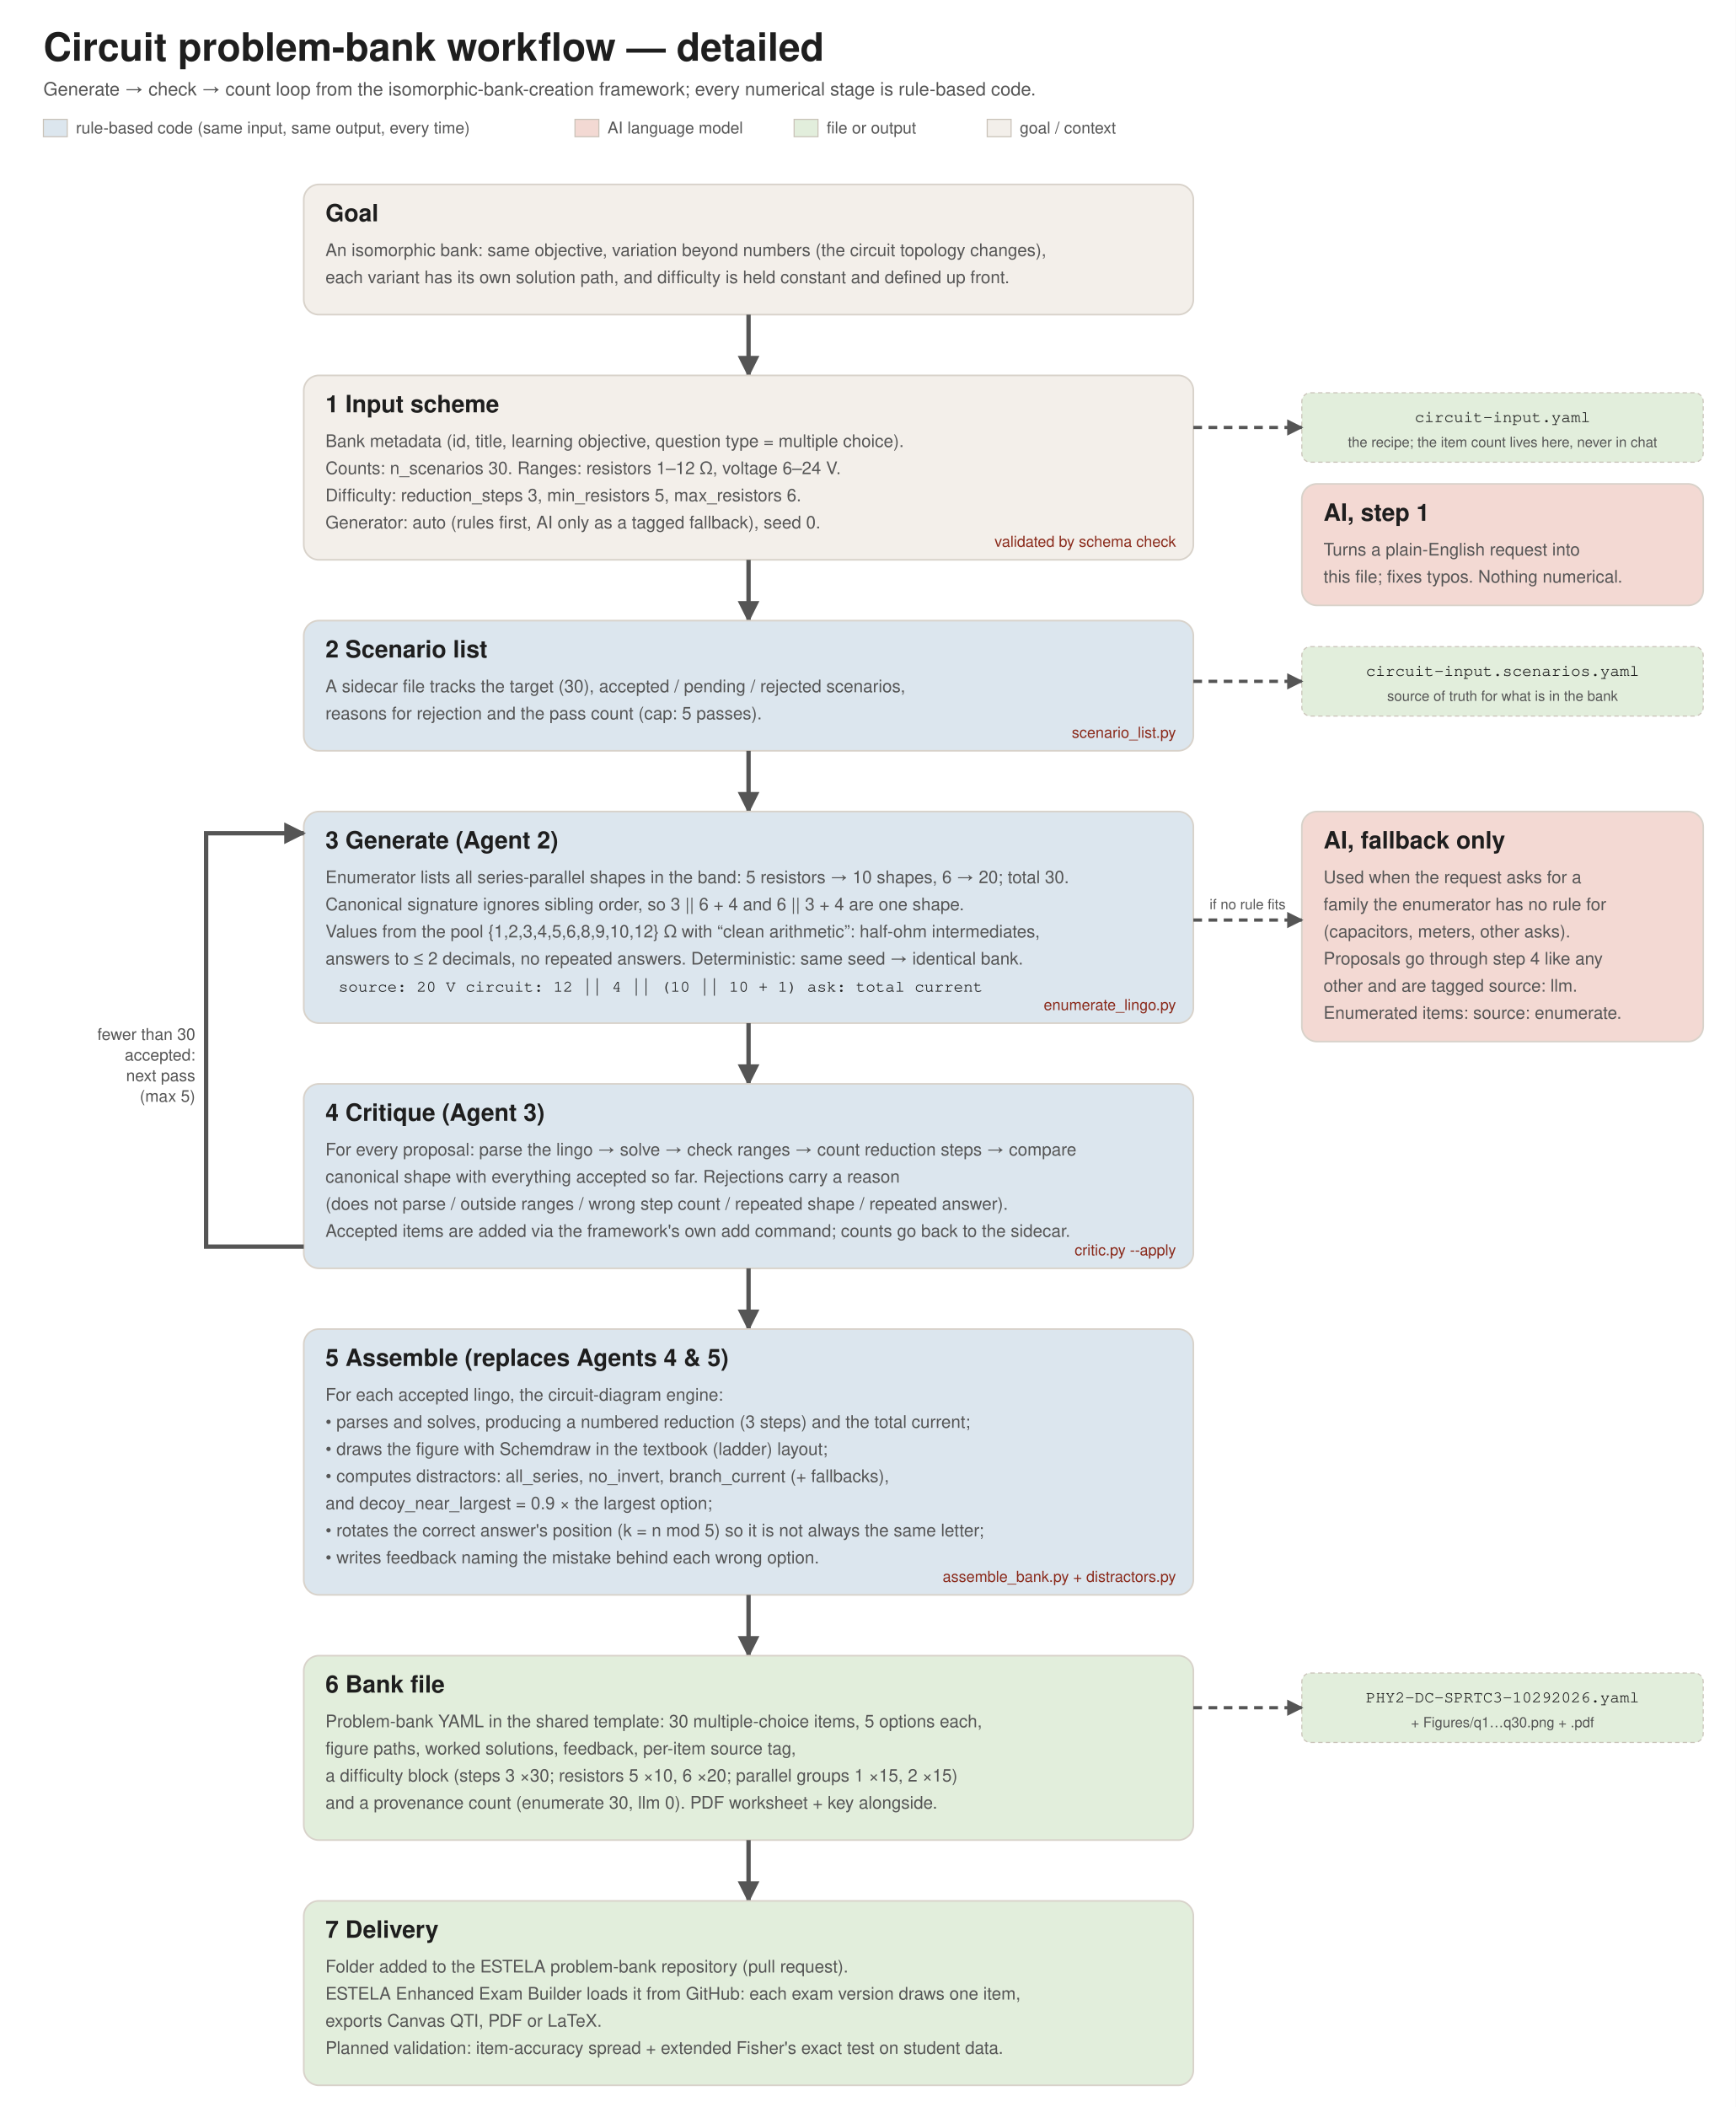
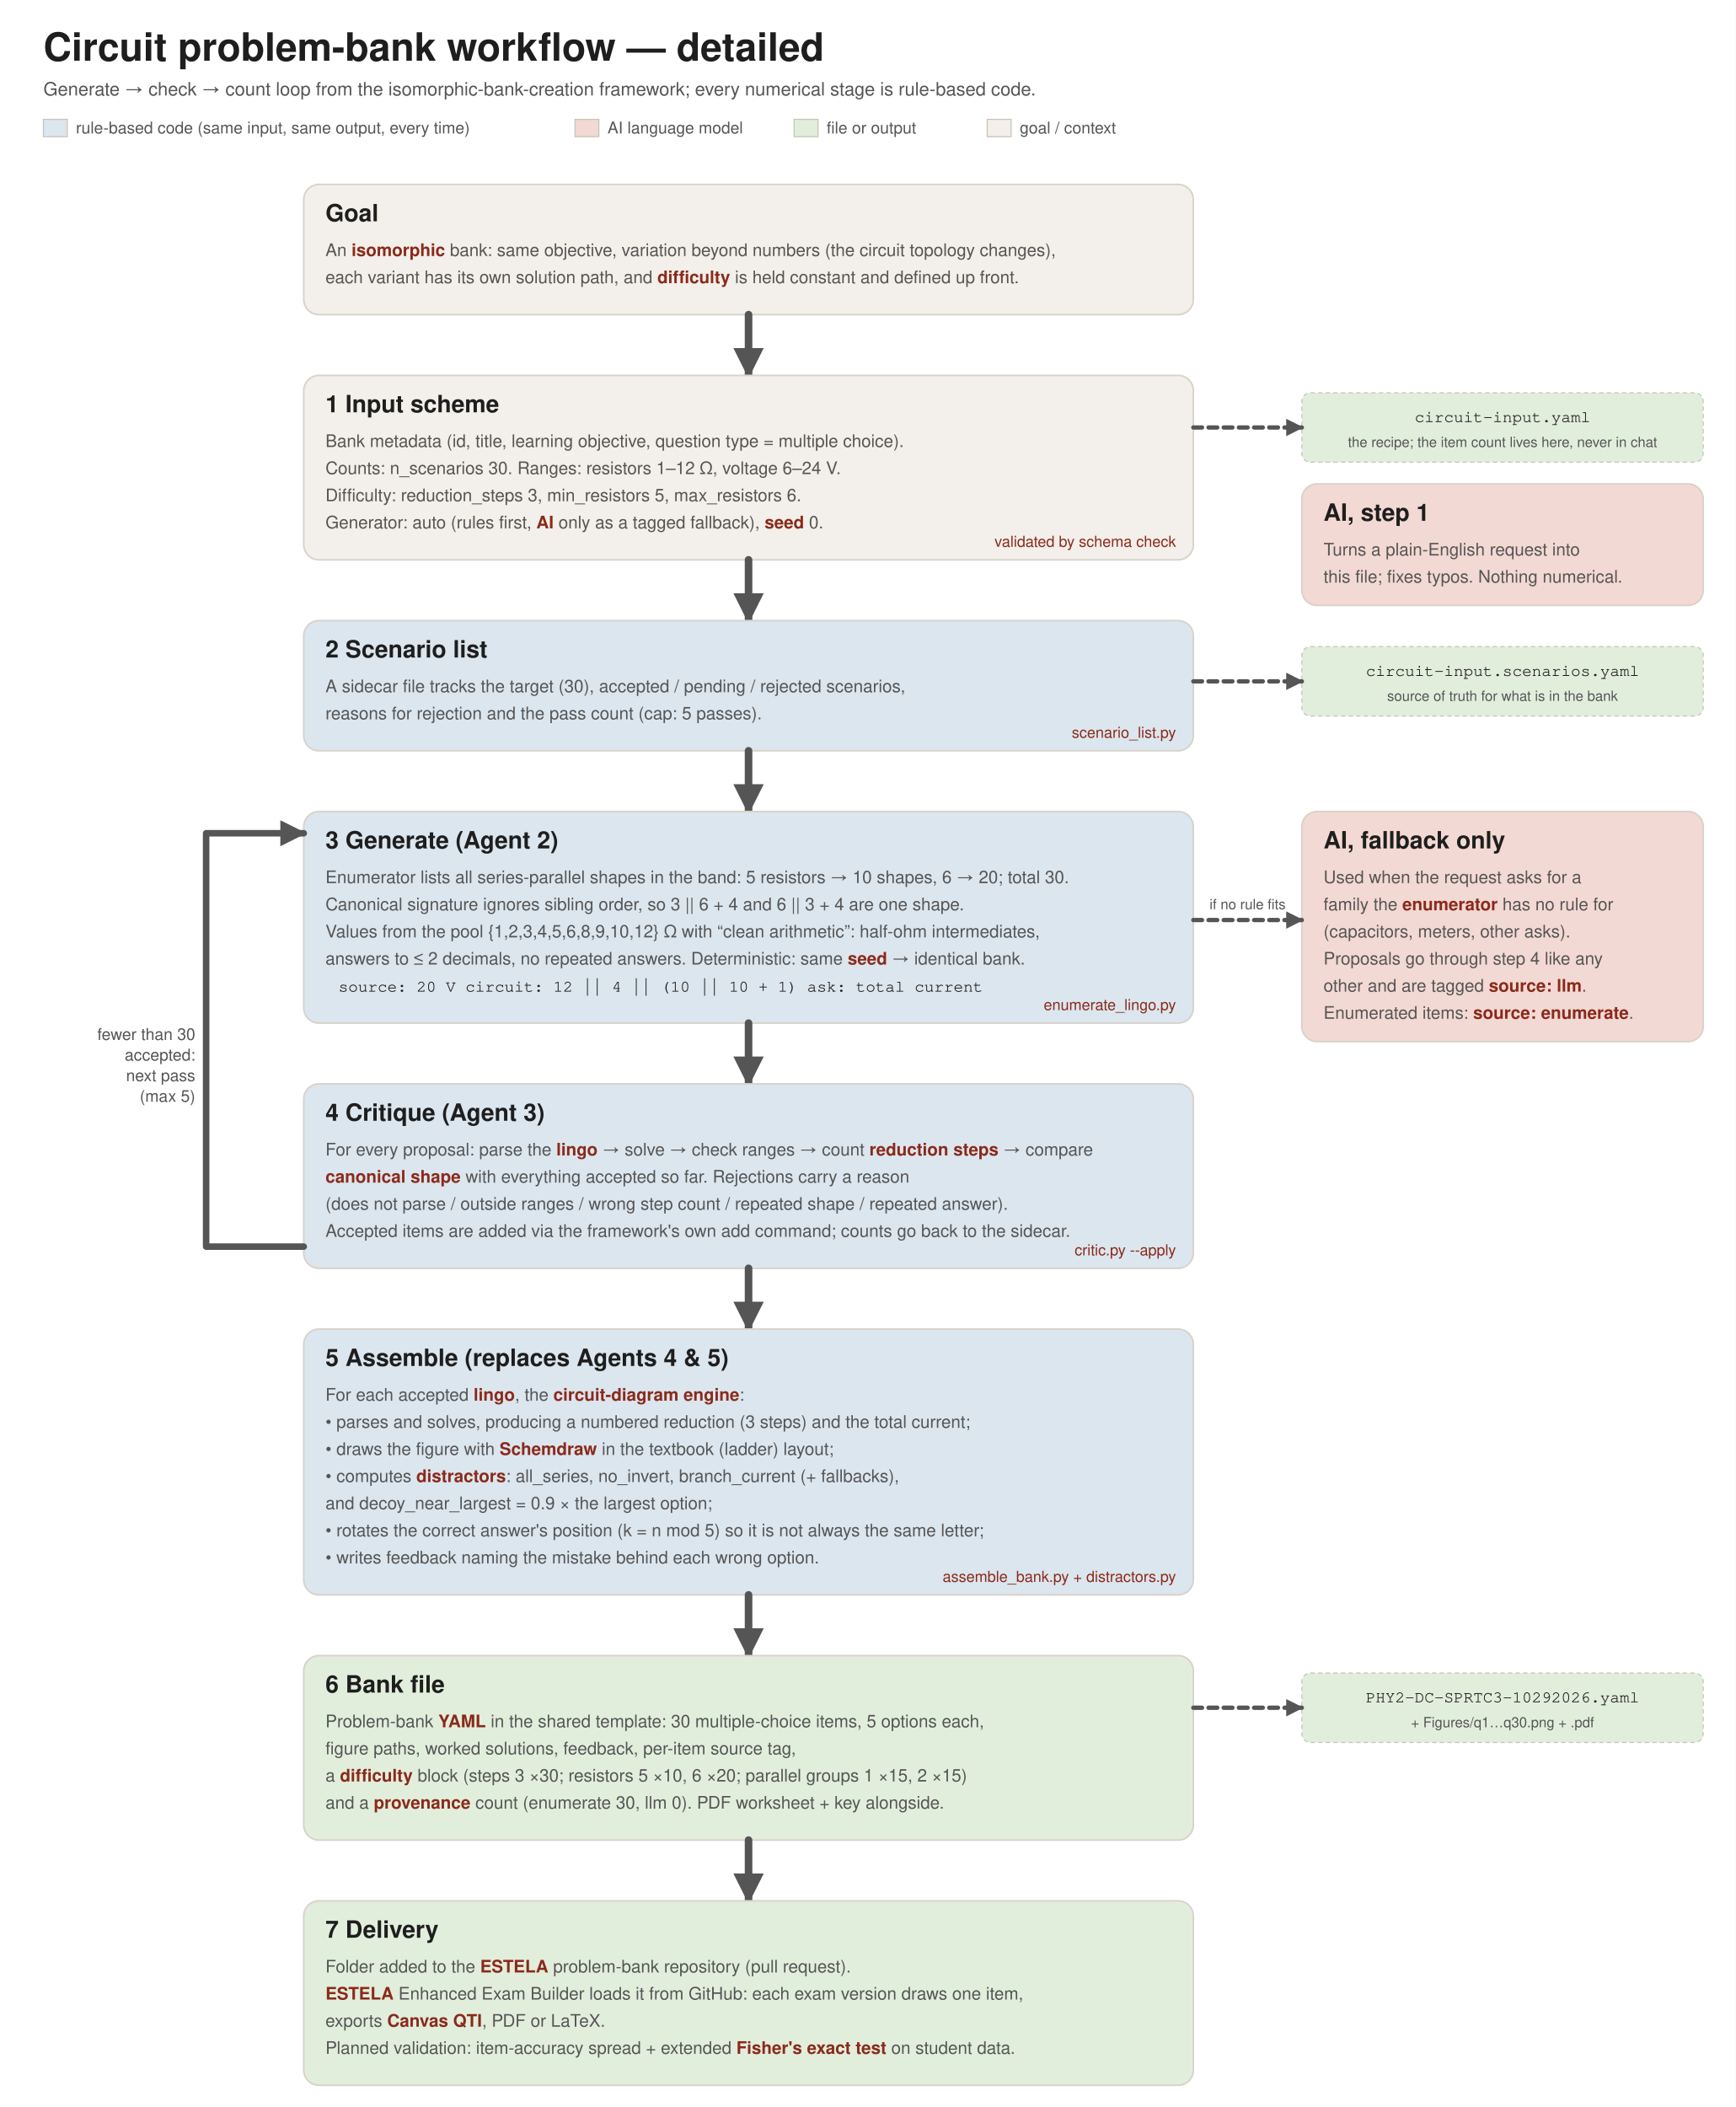
<svg xmlns="http://www.w3.org/2000/svg" width="800" height="971" viewBox="0 0 1600 1942" font-family="Helvetica, Arial, sans-serif">
  <rect width="1600" height="1942" fill="#FFFFFF" />
  <defs>
-     <marker id="a" viewBox="0 0 10 10" refX="9" refY="5" markerWidth="5" markerHeight="5" orient="auto-start-reverse">
-       <path d="M0,0 L10,5 L0,10 z" fill="#555" />
+     <marker id="a" viewBox="0 0 10 10" refX="9" refY="5" markerWidth="4" markerHeight="4" orient="auto-start-reverse">
+       <path d="M0,0 L10,5 L0,10 z" fill="#555555" />
    </marker>
+     <filter id="shadow" x="-5%" y="-5%" width="110%" height="120%">
+       <feDropShadow dx="0" dy="6" stdDeviation="8" flood-color="#000" flood-opacity="0.55" />
+     </filter>
+     <linearGradient id="sheen" x1="0" y1="0" x2="0" y2="1">
+       <stop offset="0" stop-color="#FFFFFF" stop-opacity="0.22" />
+       <stop offset="1" stop-color="#FFFFFF" stop-opacity="0" />
+     </linearGradient>
  </defs>
  <text x="40" y="56" font-size="36" fill="#1E1E1E" text-anchor="start" font-weight="bold" font-family="Helvetica, Arial, sans-serif">Circuit problem-bank workflow — detailed</text>
  <text x="40" y="88" font-size="17" fill="#555555" text-anchor="start" font-weight="normal" font-family="Helvetica, Arial, sans-serif">Generate → check → count loop from the isomorphic-bank-creation framework; every numerical stage is rule-based code.</text>
  <rect x="40" y="110" width="22" height="16" fill="#DCE6EE" stroke="#C9C2B8" />
  <text x="70" y="123" font-size="15" fill="#555555" text-anchor="start" font-weight="normal" font-family="Helvetica, Arial, sans-serif">rule-based code (same input, same output, every time)</text>
  <rect x="530.0" y="110" width="22" height="16" fill="#F3D9D3" stroke="#C9C2B8" />
  <text x="560.0" y="123" font-size="15" fill="#555555" text-anchor="start" font-weight="normal" font-family="Helvetica, Arial, sans-serif">AI language model</text>
  <rect x="732.0" y="110" width="22" height="16" fill="#E2EEDC" stroke="#C9C2B8" />
  <text x="762.0" y="123" font-size="15" fill="#555555" text-anchor="start" font-weight="normal" font-family="Helvetica, Arial, sans-serif">file or output</text>
  <rect x="910.0" y="110" width="22" height="16" fill="#F3EFEA" stroke="#C9C2B8" />
  <text x="940.0" y="123" font-size="15" fill="#555555" text-anchor="start" font-weight="normal" font-family="Helvetica, Arial, sans-serif">goal / context</text>
  <rect x="280" y="170" width="820" height="120" rx="14" fill="#F3EFEA" stroke="#D8D2CA" stroke-width="1.5" />
  <text x="300" y="204" font-size="22" fill="#1E1E1E" text-anchor="start" font-weight="bold" font-family="Helvetica, Arial, sans-serif">Goal</text>
-   <text x="300" y="236" font-size="16" fill="#555555" text-anchor="start" font-weight="normal" font-family="Helvetica, Arial, sans-serif">An isomorphic bank: same objective, variation beyond numbers (the circuit topology changes),</text>
-   <text x="300" y="261" font-size="16" fill="#555555" text-anchor="start" font-weight="normal" font-family="Helvetica, Arial, sans-serif">each variant has its own solution path, and difficulty is held constant and defined up front.</text>
-   <path d="M690.0,290 L690.0,346" stroke="#555" stroke-width="4" fill="none" marker-end="url(#a)" />
+   <text x="300" y="236" font-size="16" fill="#555555" text-anchor="start" font-weight="normal" font-family="Helvetica, Arial, sans-serif">An <tspan fill="#8A2A1B" font-weight="bold">isomorphic</tspan> bank: same objective, variation beyond numbers (the circuit topology changes),</text>
+   <text x="300" y="261" font-size="16" fill="#555555" text-anchor="start" font-weight="normal" font-family="Helvetica, Arial, sans-serif">each variant has its own solution path, and <tspan fill="#8A2A1B" font-weight="bold">difficulty</tspan> is held constant and defined up front.</text>
+   <path d="M690.0,290 L690.0,346" stroke="#555555" stroke-width="7" stroke-linecap="round" fill="none" marker-end="url(#a)" />
  <rect x="280" y="346" width="820" height="170" rx="14" fill="#F3EFEA" stroke="#D8D2CA" stroke-width="1.5" />
  <text x="300" y="380" font-size="22" fill="#1E1E1E" text-anchor="start" font-weight="bold" font-family="Helvetica, Arial, sans-serif">1  Input scheme</text>
  <text x="300" y="412" font-size="16" fill="#555555" text-anchor="start" font-weight="normal" font-family="Helvetica, Arial, sans-serif">Bank metadata (id, title, learning objective, question type = multiple choice).</text>
  <text x="300" y="437" font-size="16" fill="#555555" text-anchor="start" font-weight="normal" font-family="Helvetica, Arial, sans-serif">Counts: n_scenarios 30.   Ranges: resistors 1–12 Ω, voltage 6–24 V.</text>
  <text x="300" y="462" font-size="16" fill="#555555" text-anchor="start" font-weight="normal" font-family="Helvetica, Arial, sans-serif">Difficulty: reduction_steps 3, min_resistors 5, max_resistors 6.</text>
-   <text x="300" y="487" font-size="16" fill="#555555" text-anchor="start" font-weight="normal" font-family="Helvetica, Arial, sans-serif">Generator: auto (rules first, AI only as a tagged fallback), seed 0.</text>
+   <text x="300" y="487" font-size="16" fill="#555555" text-anchor="start" font-weight="normal" font-family="Helvetica, Arial, sans-serif">Generator: auto (rules first, <tspan fill="#8A2A1B" font-weight="bold">AI</tspan> only as a tagged fallback), <tspan fill="#8A2A1B" font-weight="bold">seed</tspan> 0.</text>
  <text x="1084" y="504" font-size="14" fill="#8A2A1B" text-anchor="end" font-weight="normal" font-family="Helvetica, Arial, sans-serif">validated by schema check</text>
  <rect x="1200" y="362" width="370" height="64" rx="8" fill="#E2EEDC" stroke="#C9C2B8" stroke-dasharray="4,3" />
  <text x="1385.0" y="389" font-size="15" fill="#1E1E1E" text-anchor="middle" font-weight="normal" font-family="Menlo, Courier, monospace">circuit-input.yaml</text>
  <text x="1385.0" y="412" font-size="13" fill="#555555" text-anchor="middle" font-weight="normal" font-family="Helvetica, Arial, sans-serif">the recipe; the item count lives here, never in chat</text>
-   <path d="M1100,394 L1200,394" stroke="#555" stroke-width="3" fill="none" marker-end="url(#a)" stroke-dasharray="8,6" />
+   <path d="M1100,394 L1200,394" stroke="#555555" stroke-width="4" stroke-linecap="round" fill="none" marker-end="url(#a)" stroke-dasharray="8,6" />
  <rect x="1200" y="446" width="370" height="112" rx="14" fill="#F3D9D3" stroke="#D8D2CA" stroke-width="1.5" />
  <text x="1220" y="480" font-size="22" fill="#1E1E1E" text-anchor="start" font-weight="bold" font-family="Helvetica, Arial, sans-serif">AI, step 1</text>
  <text x="1220" y="512" font-size="16" fill="#555555" text-anchor="start" font-weight="normal" font-family="Helvetica, Arial, sans-serif">Turns a plain-English request into</text>
  <text x="1220" y="537" font-size="16" fill="#555555" text-anchor="start" font-weight="normal" font-family="Helvetica, Arial, sans-serif">this file; fixes typos. Nothing numerical.</text>
-   <path d="M690.0,516 L690.0,572" stroke="#555" stroke-width="4" fill="none" marker-end="url(#a)" />
+   <path d="M690.0,516 L690.0,572" stroke="#555555" stroke-width="7" stroke-linecap="round" fill="none" marker-end="url(#a)" />
  <rect x="280" y="572" width="820" height="120" rx="14" fill="#DCE6EE" stroke="#D8D2CA" stroke-width="1.5" />
  <text x="300" y="606" font-size="22" fill="#1E1E1E" text-anchor="start" font-weight="bold" font-family="Helvetica, Arial, sans-serif">2  Scenario list</text>
  <text x="300" y="638" font-size="16" fill="#555555" text-anchor="start" font-weight="normal" font-family="Helvetica, Arial, sans-serif">A sidecar file tracks the target (30), accepted / pending / rejected scenarios,</text>
  <text x="300" y="663" font-size="16" fill="#555555" text-anchor="start" font-weight="normal" font-family="Helvetica, Arial, sans-serif">reasons for rejection and the pass count (cap: 5 passes).</text>
  <text x="1084" y="680" font-size="14" fill="#8A2A1B" text-anchor="end" font-weight="normal" font-family="Helvetica, Arial, sans-serif">scenario_list.py</text>
  <rect x="1200" y="596" width="370" height="64" rx="8" fill="#E2EEDC" stroke="#C9C2B8" stroke-dasharray="4,3" />
  <text x="1385.0" y="623" font-size="15" fill="#1E1E1E" text-anchor="middle" font-weight="normal" font-family="Menlo, Courier, monospace">circuit-input.scenarios.yaml</text>
  <text x="1385.0" y="646" font-size="13" fill="#555555" text-anchor="middle" font-weight="normal" font-family="Helvetica, Arial, sans-serif">source of truth for what is in the bank</text>
-   <path d="M1100,628 L1200,628" stroke="#555" stroke-width="3" fill="none" marker-end="url(#a)" stroke-dasharray="8,6" />
-   <path d="M690.0,692 L690.0,748" stroke="#555" stroke-width="4" fill="none" marker-end="url(#a)" />
+   <path d="M1100,628 L1200,628" stroke="#555555" stroke-width="4" stroke-linecap="round" fill="none" marker-end="url(#a)" stroke-dasharray="8,6" />
+   <path d="M690.0,692 L690.0,748" stroke="#555555" stroke-width="7" stroke-linecap="round" fill="none" marker-end="url(#a)" />
  <rect x="280" y="748" width="820" height="195" rx="14" fill="#DCE6EE" stroke="#D8D2CA" stroke-width="1.5" />
  <text x="300" y="782" font-size="22" fill="#1E1E1E" text-anchor="start" font-weight="bold" font-family="Helvetica, Arial, sans-serif">3  Generate  (Agent 2)</text>
  <text x="300" y="814" font-size="16" fill="#555555" text-anchor="start" font-weight="normal" font-family="Helvetica, Arial, sans-serif">Enumerator lists all series-parallel shapes in the band: 5 resistors → 10 shapes, 6 → 20; total 30.</text>
  <text x="300" y="839" font-size="16" fill="#555555" text-anchor="start" font-weight="normal" font-family="Helvetica, Arial, sans-serif">Canonical signature ignores sibling order, so 3 || 6 + 4 and 6 || 3 + 4 are one shape.</text>
  <text x="300" y="864" font-size="16" fill="#555555" text-anchor="start" font-weight="normal" font-family="Helvetica, Arial, sans-serif">Values from the pool {1,2,3,4,5,6,8,9,10,12} Ω with “clean arithmetic”: half-ohm intermediates,</text>
-   <text x="300" y="889" font-size="16" fill="#555555" text-anchor="start" font-weight="normal" font-family="Helvetica, Arial, sans-serif">answers to ≤ 2 decimals, no repeated answers.  Deterministic: same seed → identical bank.</text>
+   <text x="300" y="889" font-size="16" fill="#555555" text-anchor="start" font-weight="normal" font-family="Helvetica, Arial, sans-serif">answers to ≤ 2 decimals, no repeated answers.  Deterministic: same <tspan fill="#8A2A1B" font-weight="bold">seed</tspan> → identical bank.</text>
  <text x="312" y="914" font-size="15" fill="#1E1E1E" text-anchor="start" font-weight="normal" font-family="Menlo, Courier, monospace">source: 20 V   circuit: 12 || 4 || (10 || 10 + 1)   ask: total current</text>
  <text x="1084" y="931" font-size="14" fill="#8A2A1B" text-anchor="end" font-weight="normal" font-family="Helvetica, Arial, sans-serif">enumerate_lingo.py</text>
  <rect x="1200" y="748" width="370" height="212" rx="14" fill="#F3D9D3" stroke="#D8D2CA" stroke-width="1.5" />
  <text x="1220" y="782" font-size="22" fill="#1E1E1E" text-anchor="start" font-weight="bold" font-family="Helvetica, Arial, sans-serif">AI, fallback only</text>
  <text x="1220" y="814" font-size="16" fill="#555555" text-anchor="start" font-weight="normal" font-family="Helvetica, Arial, sans-serif">Used when the request asks for a</text>
-   <text x="1220" y="839" font-size="16" fill="#555555" text-anchor="start" font-weight="normal" font-family="Helvetica, Arial, sans-serif">family the enumerator has no rule for</text>
+   <text x="1220" y="839" font-size="16" fill="#555555" text-anchor="start" font-weight="normal" font-family="Helvetica, Arial, sans-serif">family the <tspan fill="#8A2A1B" font-weight="bold">enumerator</tspan> has no rule for</text>
  <text x="1220" y="864" font-size="16" fill="#555555" text-anchor="start" font-weight="normal" font-family="Helvetica, Arial, sans-serif">(capacitors, meters, other asks).</text>
  <text x="1220" y="889" font-size="16" fill="#555555" text-anchor="start" font-weight="normal" font-family="Helvetica, Arial, sans-serif">Proposals go through step 4 like any</text>
-   <text x="1220" y="914" font-size="16" fill="#555555" text-anchor="start" font-weight="normal" font-family="Helvetica, Arial, sans-serif">other and are tagged source: llm.</text>
-   <text x="1220" y="939" font-size="16" fill="#555555" text-anchor="start" font-weight="normal" font-family="Helvetica, Arial, sans-serif">Enumerated items: source: enumerate.</text>
-   <path d="M1100,848 L1200,848" stroke="#555" stroke-width="3" fill="none" marker-end="url(#a)" stroke-dasharray="8,6" />
+   <text x="1220" y="914" font-size="16" fill="#555555" text-anchor="start" font-weight="normal" font-family="Helvetica, Arial, sans-serif">other and are tagged <tspan fill="#8A2A1B" font-weight="bold">source: llm</tspan>.</text>
+   <text x="1220" y="939" font-size="16" fill="#555555" text-anchor="start" font-weight="normal" font-family="Helvetica, Arial, sans-serif">Enumerated items: <tspan fill="#8A2A1B" font-weight="bold">source: enumerate</tspan>.</text>
+   <path d="M1100,848 L1200,848" stroke="#555555" stroke-width="4" stroke-linecap="round" fill="none" marker-end="url(#a)" stroke-dasharray="8,6" />
  <text x="1150.0" y="838" font-size="13" fill="#555555" text-anchor="middle" font-weight="normal" font-family="Helvetica, Arial, sans-serif">if no rule fits</text>
-   <path d="M690.0,943 L690.0,999" stroke="#555" stroke-width="4" fill="none" marker-end="url(#a)" />
+   <path d="M690.0,943 L690.0,999" stroke="#555555" stroke-width="7" stroke-linecap="round" fill="none" marker-end="url(#a)" />
  <rect x="280" y="999" width="820" height="170" rx="14" fill="#DCE6EE" stroke="#D8D2CA" stroke-width="1.5" />
  <text x="300" y="1033" font-size="22" fill="#1E1E1E" text-anchor="start" font-weight="bold" font-family="Helvetica, Arial, sans-serif">4  Critique  (Agent 3)</text>
-   <text x="300" y="1065" font-size="16" fill="#555555" text-anchor="start" font-weight="normal" font-family="Helvetica, Arial, sans-serif">For every proposal: parse the lingo → solve → check ranges → count reduction steps → compare</text>
-   <text x="300" y="1090" font-size="16" fill="#555555" text-anchor="start" font-weight="normal" font-family="Helvetica, Arial, sans-serif">canonical shape with everything accepted so far.  Rejections carry a reason</text>
+   <text x="300" y="1065" font-size="16" fill="#555555" text-anchor="start" font-weight="normal" font-family="Helvetica, Arial, sans-serif">For every proposal: parse the <tspan fill="#8A2A1B" font-weight="bold">lingo</tspan> → solve → check ranges → count <tspan fill="#8A2A1B" font-weight="bold">reduction steps</tspan> → compare</text>
+   <text x="300" y="1090" font-size="16" fill="#555555" text-anchor="start" font-weight="normal" font-family="Helvetica, Arial, sans-serif">
+     <tspan fill="#8A2A1B" font-weight="bold">canonical shape</tspan> with everything accepted so far.  Rejections carry a reason</text>
  <text x="300" y="1115" font-size="16" fill="#555555" text-anchor="start" font-weight="normal" font-family="Helvetica, Arial, sans-serif">(does not parse / outside ranges / wrong step count / repeated shape / repeated answer).</text>
  <text x="300" y="1140" font-size="16" fill="#555555" text-anchor="start" font-weight="normal" font-family="Helvetica, Arial, sans-serif">Accepted items are added via the framework's own add command; counts go back to the sidecar.</text>
  <text x="1084" y="1157" font-size="14" fill="#8A2A1B" text-anchor="end" font-weight="normal" font-family="Helvetica, Arial, sans-serif">critic.py --apply</text>
-   <path d="M280,1149 L190,1149 L190,768 L280,768" stroke="#555" stroke-width="4" fill="none" marker-end="url(#a)" />
+   <path d="M280,1149 L190,1149 L190,768 L280,768" stroke="#555555" stroke-width="6" stroke-linecap="round" stroke-linejoin="round" fill="none" marker-end="url(#a)" />
  <text x="180" y="958.5" font-size="15" fill="#555555" text-anchor="end" font-weight="normal" font-family="Helvetica, Arial, sans-serif">fewer than 30</text>
  <text x="180" y="977.5" font-size="15" fill="#555555" text-anchor="end" font-weight="normal" font-family="Helvetica, Arial, sans-serif">accepted:</text>
  <text x="180" y="996.5" font-size="15" fill="#555555" text-anchor="end" font-weight="normal" font-family="Helvetica, Arial, sans-serif">next pass</text>
  <text x="180" y="1015.5" font-size="15" fill="#555555" text-anchor="end" font-weight="normal" font-family="Helvetica, Arial, sans-serif">(max 5)</text>
-   <path d="M690.0,1169 L690.0,1225" stroke="#555" stroke-width="4" fill="none" marker-end="url(#a)" />
+   <path d="M690.0,1169 L690.0,1225" stroke="#555555" stroke-width="7" stroke-linecap="round" fill="none" marker-end="url(#a)" />
  <rect x="280" y="1225" width="820" height="245" rx="14" fill="#DCE6EE" stroke="#D8D2CA" stroke-width="1.5" />
  <text x="300" y="1259" font-size="22" fill="#1E1E1E" text-anchor="start" font-weight="bold" font-family="Helvetica, Arial, sans-serif">5  Assemble  (replaces Agents 4 &amp; 5)</text>
-   <text x="300" y="1291" font-size="16" fill="#555555" text-anchor="start" font-weight="normal" font-family="Helvetica, Arial, sans-serif">For each accepted lingo, the circuit-diagram engine:</text>
+   <text x="300" y="1291" font-size="16" fill="#555555" text-anchor="start" font-weight="normal" font-family="Helvetica, Arial, sans-serif">For each accepted <tspan fill="#8A2A1B" font-weight="bold">lingo</tspan>, the <tspan fill="#8A2A1B" font-weight="bold">circuit-diagram engine</tspan>:</text>
  <text x="300" y="1316" font-size="16" fill="#555555" text-anchor="start" font-weight="normal" font-family="Helvetica, Arial, sans-serif">   • parses and solves, producing a numbered reduction (3 steps) and the total current;</text>
-   <text x="300" y="1341" font-size="16" fill="#555555" text-anchor="start" font-weight="normal" font-family="Helvetica, Arial, sans-serif">   • draws the figure with Schemdraw in the textbook (ladder) layout;</text>
-   <text x="300" y="1366" font-size="16" fill="#555555" text-anchor="start" font-weight="normal" font-family="Helvetica, Arial, sans-serif">   • computes distractors: all_series, no_invert, branch_current (+ fallbacks),</text>
+   <text x="300" y="1341" font-size="16" fill="#555555" text-anchor="start" font-weight="normal" font-family="Helvetica, Arial, sans-serif">   • draws the figure with <tspan fill="#8A2A1B" font-weight="bold">Schemdraw</tspan> in the textbook (ladder) layout;</text>
+   <text x="300" y="1366" font-size="16" fill="#555555" text-anchor="start" font-weight="normal" font-family="Helvetica, Arial, sans-serif">   • computes <tspan fill="#8A2A1B" font-weight="bold">distractors</tspan>: all_series, no_invert, branch_current (+ fallbacks),</text>
  <text x="300" y="1391" font-size="16" fill="#555555" text-anchor="start" font-weight="normal" font-family="Helvetica, Arial, sans-serif">     and decoy_near_largest = 0.9 × the largest option;</text>
  <text x="300" y="1416" font-size="16" fill="#555555" text-anchor="start" font-weight="normal" font-family="Helvetica, Arial, sans-serif">   • rotates the correct answer's position (k = n mod 5) so it is not always the same letter;</text>
  <text x="300" y="1441" font-size="16" fill="#555555" text-anchor="start" font-weight="normal" font-family="Helvetica, Arial, sans-serif">   • writes feedback naming the mistake behind each wrong option.</text>
  <text x="1084" y="1458" font-size="14" fill="#8A2A1B" text-anchor="end" font-weight="normal" font-family="Helvetica, Arial, sans-serif">assemble_bank.py + distractors.py</text>
-   <path d="M690.0,1470 L690.0,1526" stroke="#555" stroke-width="4" fill="none" marker-end="url(#a)" />
+   <path d="M690.0,1470 L690.0,1526" stroke="#555555" stroke-width="7" stroke-linecap="round" fill="none" marker-end="url(#a)" />
  <rect x="280" y="1526" width="820" height="170" rx="14" fill="#E2EEDC" stroke="#D8D2CA" stroke-width="1.5" />
  <text x="300" y="1560" font-size="22" fill="#1E1E1E" text-anchor="start" font-weight="bold" font-family="Helvetica, Arial, sans-serif">6  Bank file</text>
-   <text x="300" y="1592" font-size="16" fill="#555555" text-anchor="start" font-weight="normal" font-family="Helvetica, Arial, sans-serif">Problem-bank YAML in the shared template: 30 multiple-choice items, 5 options each,</text>
+   <text x="300" y="1592" font-size="16" fill="#555555" text-anchor="start" font-weight="normal" font-family="Helvetica, Arial, sans-serif">Problem-bank <tspan fill="#8A2A1B" font-weight="bold">YAML</tspan> in the shared template: 30 multiple-choice items, 5 options each,</text>
  <text x="300" y="1617" font-size="16" fill="#555555" text-anchor="start" font-weight="normal" font-family="Helvetica, Arial, sans-serif">figure paths, worked solutions, feedback, per-item source tag,</text>
-   <text x="300" y="1642" font-size="16" fill="#555555" text-anchor="start" font-weight="normal" font-family="Helvetica, Arial, sans-serif">a difficulty block (steps 3 ×30; resistors 5 ×10, 6 ×20; parallel groups 1 ×15, 2 ×15)</text>
-   <text x="300" y="1667" font-size="16" fill="#555555" text-anchor="start" font-weight="normal" font-family="Helvetica, Arial, sans-serif">and a provenance count (enumerate 30, llm 0).   PDF worksheet + key alongside.</text>
+   <text x="300" y="1642" font-size="16" fill="#555555" text-anchor="start" font-weight="normal" font-family="Helvetica, Arial, sans-serif">a <tspan fill="#8A2A1B" font-weight="bold">difficulty</tspan> block (steps 3 ×30; resistors 5 ×10, 6 ×20; parallel groups 1 ×15, 2 ×15)</text>
+   <text x="300" y="1667" font-size="16" fill="#555555" text-anchor="start" font-weight="normal" font-family="Helvetica, Arial, sans-serif">and a <tspan fill="#8A2A1B" font-weight="bold">provenance</tspan> count (enumerate 30, llm 0).   PDF worksheet + key alongside.</text>
  <rect x="1200" y="1542" width="370" height="64" rx="8" fill="#E2EEDC" stroke="#C9C2B8" stroke-dasharray="4,3" />
  <text x="1385.0" y="1569" font-size="15" fill="#1E1E1E" text-anchor="middle" font-weight="normal" font-family="Menlo, Courier, monospace">PHY2-DC-SPRTC3-10292026.yaml</text>
  <text x="1385.0" y="1592" font-size="13" fill="#555555" text-anchor="middle" font-weight="normal" font-family="Helvetica, Arial, sans-serif">+ Figures/q1…q30.png + .pdf</text>
-   <path d="M1100,1574 L1200,1574" stroke="#555" stroke-width="3" fill="none" marker-end="url(#a)" stroke-dasharray="8,6" />
-   <path d="M690.0,1696 L690.0,1752" stroke="#555" stroke-width="4" fill="none" marker-end="url(#a)" />
+   <path d="M1100,1574 L1200,1574" stroke="#555555" stroke-width="4" stroke-linecap="round" fill="none" marker-end="url(#a)" stroke-dasharray="8,6" />
+   <path d="M690.0,1696 L690.0,1752" stroke="#555555" stroke-width="7" stroke-linecap="round" fill="none" marker-end="url(#a)" />
  <rect x="280" y="1752" width="820" height="170" rx="14" fill="#E2EEDC" stroke="#D8D2CA" stroke-width="1.5" />
  <text x="300" y="1786" font-size="22" fill="#1E1E1E" text-anchor="start" font-weight="bold" font-family="Helvetica, Arial, sans-serif">7  Delivery</text>
-   <text x="300" y="1818" font-size="16" fill="#555555" text-anchor="start" font-weight="normal" font-family="Helvetica, Arial, sans-serif">Folder added to the ESTELA problem-bank repository (pull request).</text>
-   <text x="300" y="1843" font-size="16" fill="#555555" text-anchor="start" font-weight="normal" font-family="Helvetica, Arial, sans-serif">ESTELA Enhanced Exam Builder loads it from GitHub: each exam version draws one item,</text>
-   <text x="300" y="1868" font-size="16" fill="#555555" text-anchor="start" font-weight="normal" font-family="Helvetica, Arial, sans-serif">exports Canvas QTI, PDF or LaTeX.</text>
-   <text x="300" y="1893" font-size="16" fill="#555555" text-anchor="start" font-weight="normal" font-family="Helvetica, Arial, sans-serif">Planned validation: item-accuracy spread + extended Fisher's exact test on student data.</text>
+   <text x="300" y="1818" font-size="16" fill="#555555" text-anchor="start" font-weight="normal" font-family="Helvetica, Arial, sans-serif">Folder added to the <tspan fill="#8A2A1B" font-weight="bold">ESTELA</tspan> problem-bank repository (pull request).</text>
+   <text x="300" y="1843" font-size="16" fill="#555555" text-anchor="start" font-weight="normal" font-family="Helvetica, Arial, sans-serif">
+     <tspan fill="#8A2A1B" font-weight="bold">ESTELA</tspan> Enhanced Exam Builder loads it from GitHub: each exam version draws one item,</text>
+   <text x="300" y="1868" font-size="16" fill="#555555" text-anchor="start" font-weight="normal" font-family="Helvetica, Arial, sans-serif">exports <tspan fill="#8A2A1B" font-weight="bold">Canvas</tspan>
+     <tspan fill="#8A2A1B" font-weight="bold">QTI</tspan>, PDF or LaTeX.</text>
+   <text x="300" y="1893" font-size="16" fill="#555555" text-anchor="start" font-weight="normal" font-family="Helvetica, Arial, sans-serif">Planned validation: item-accuracy spread + extended <tspan fill="#8A2A1B" font-weight="bold">Fisher's exact test</tspan> on student data.</text>
</svg>
